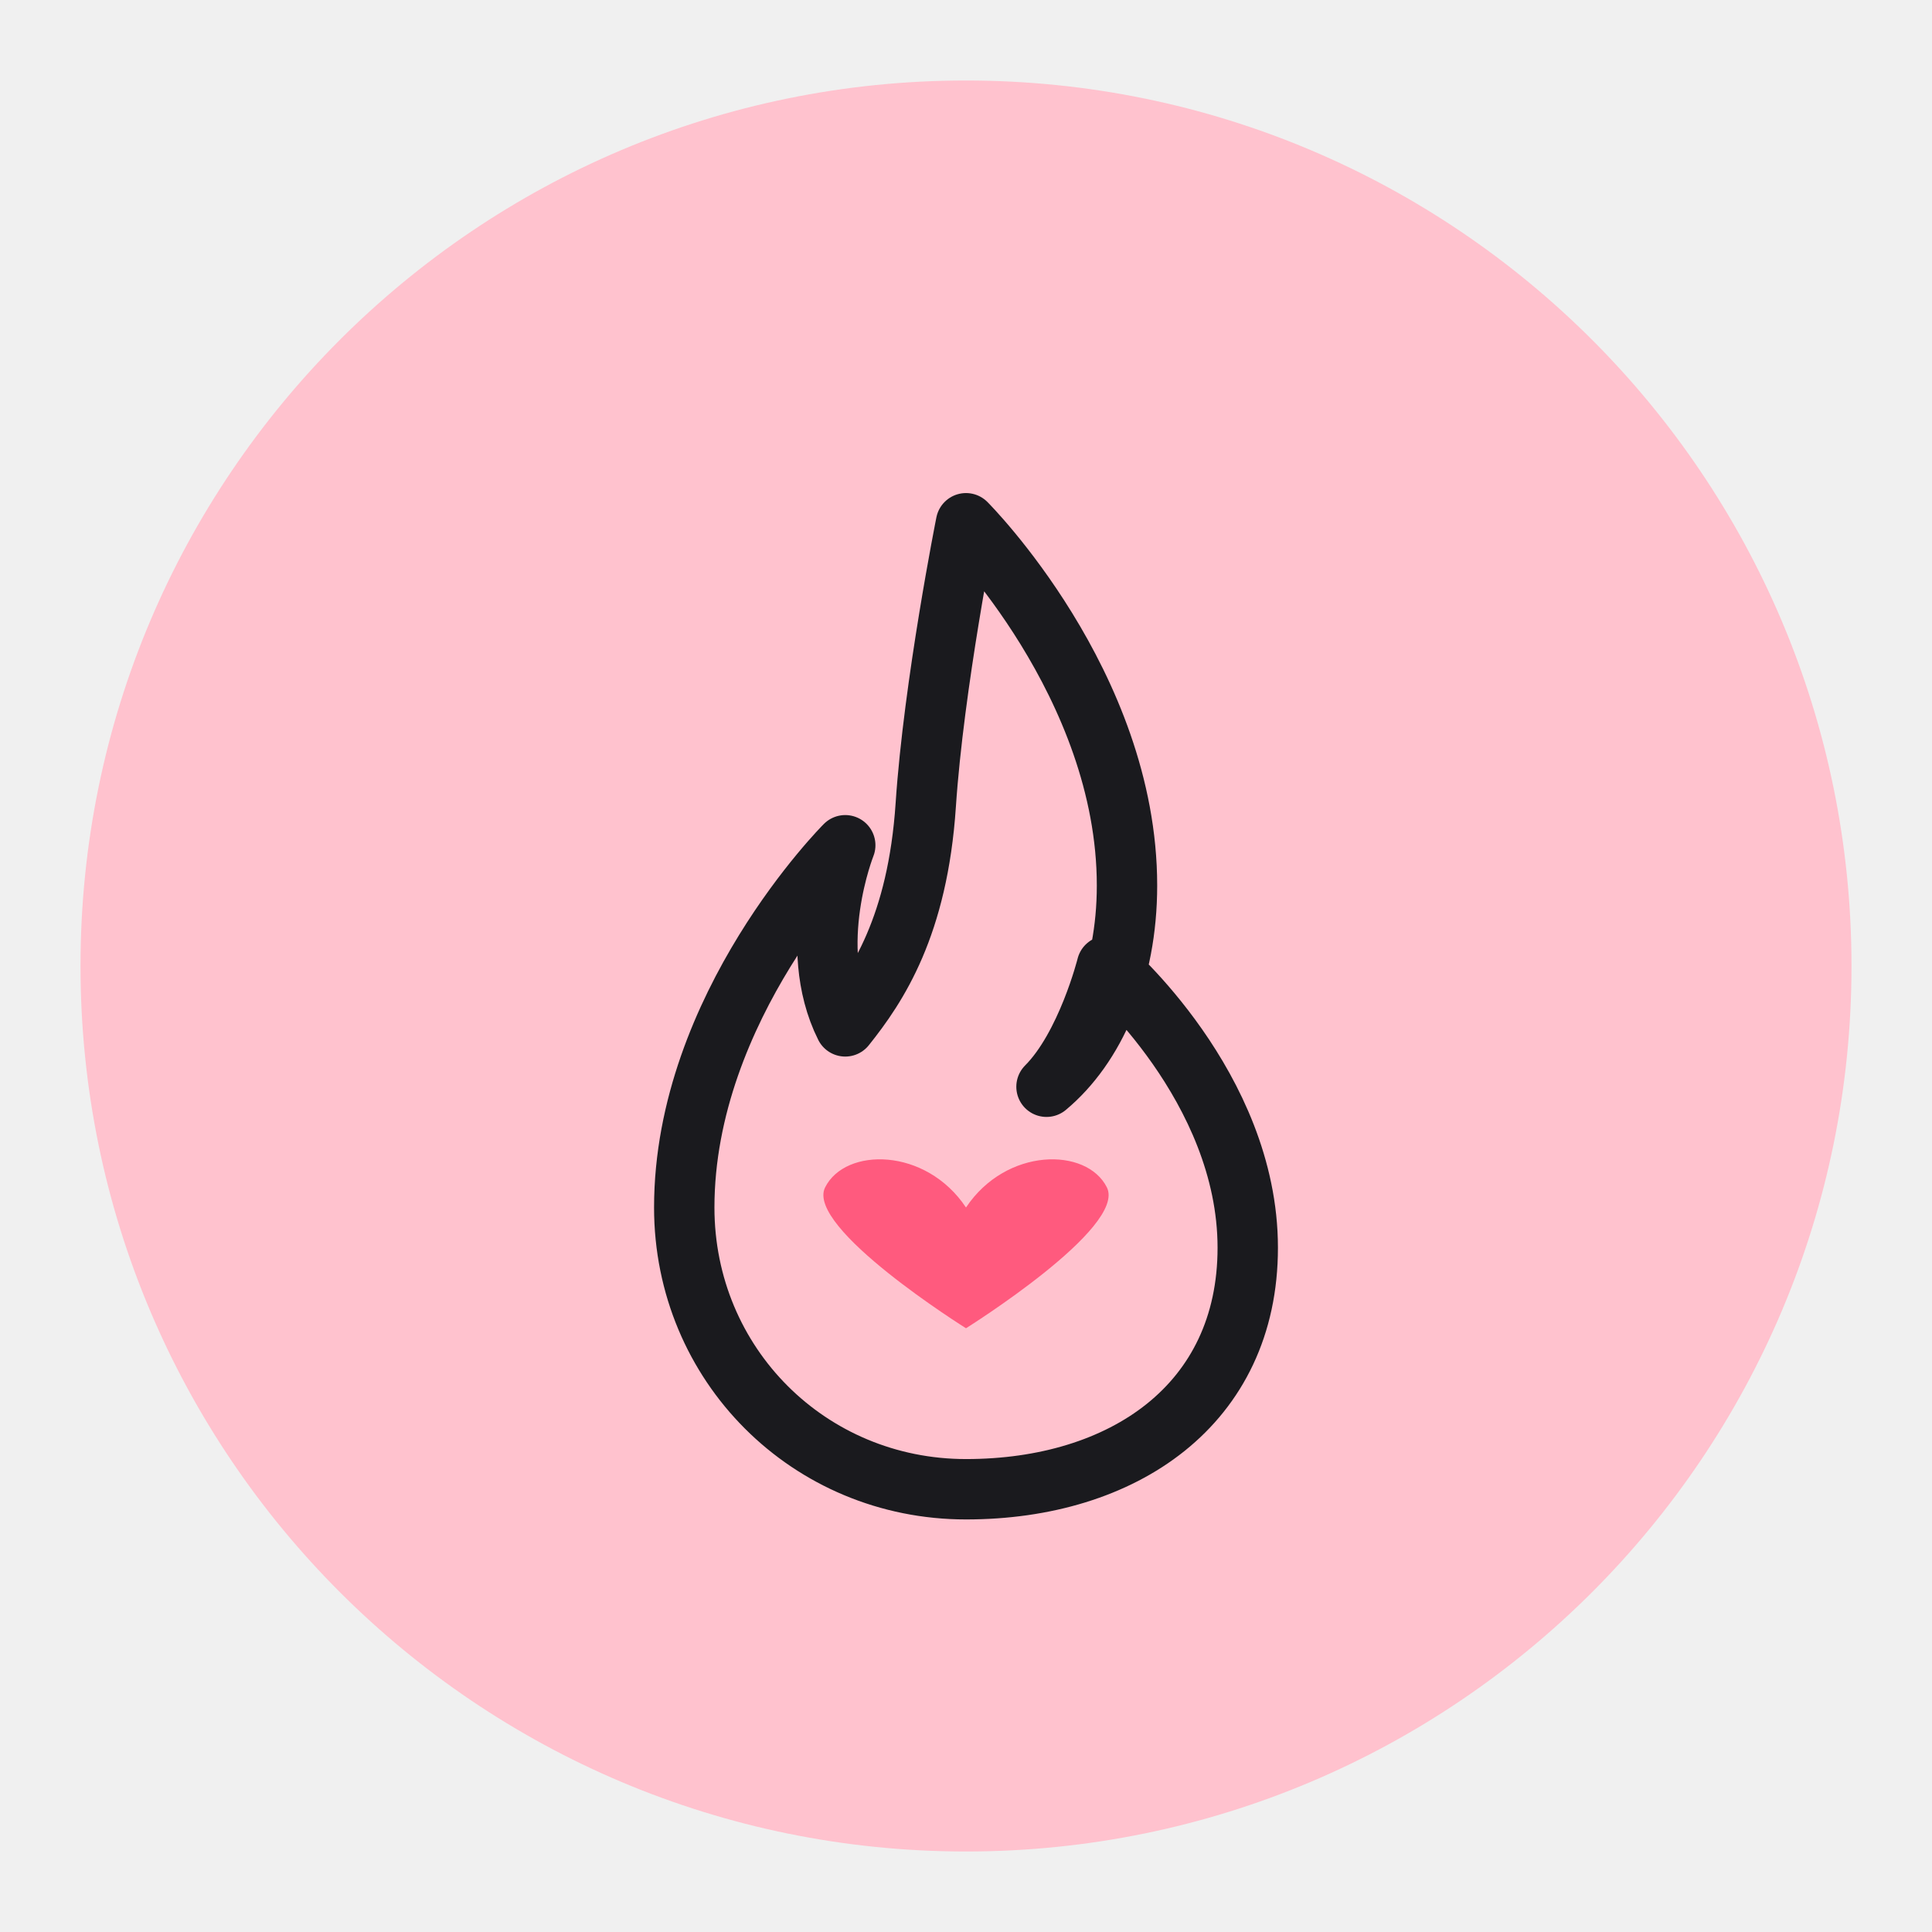
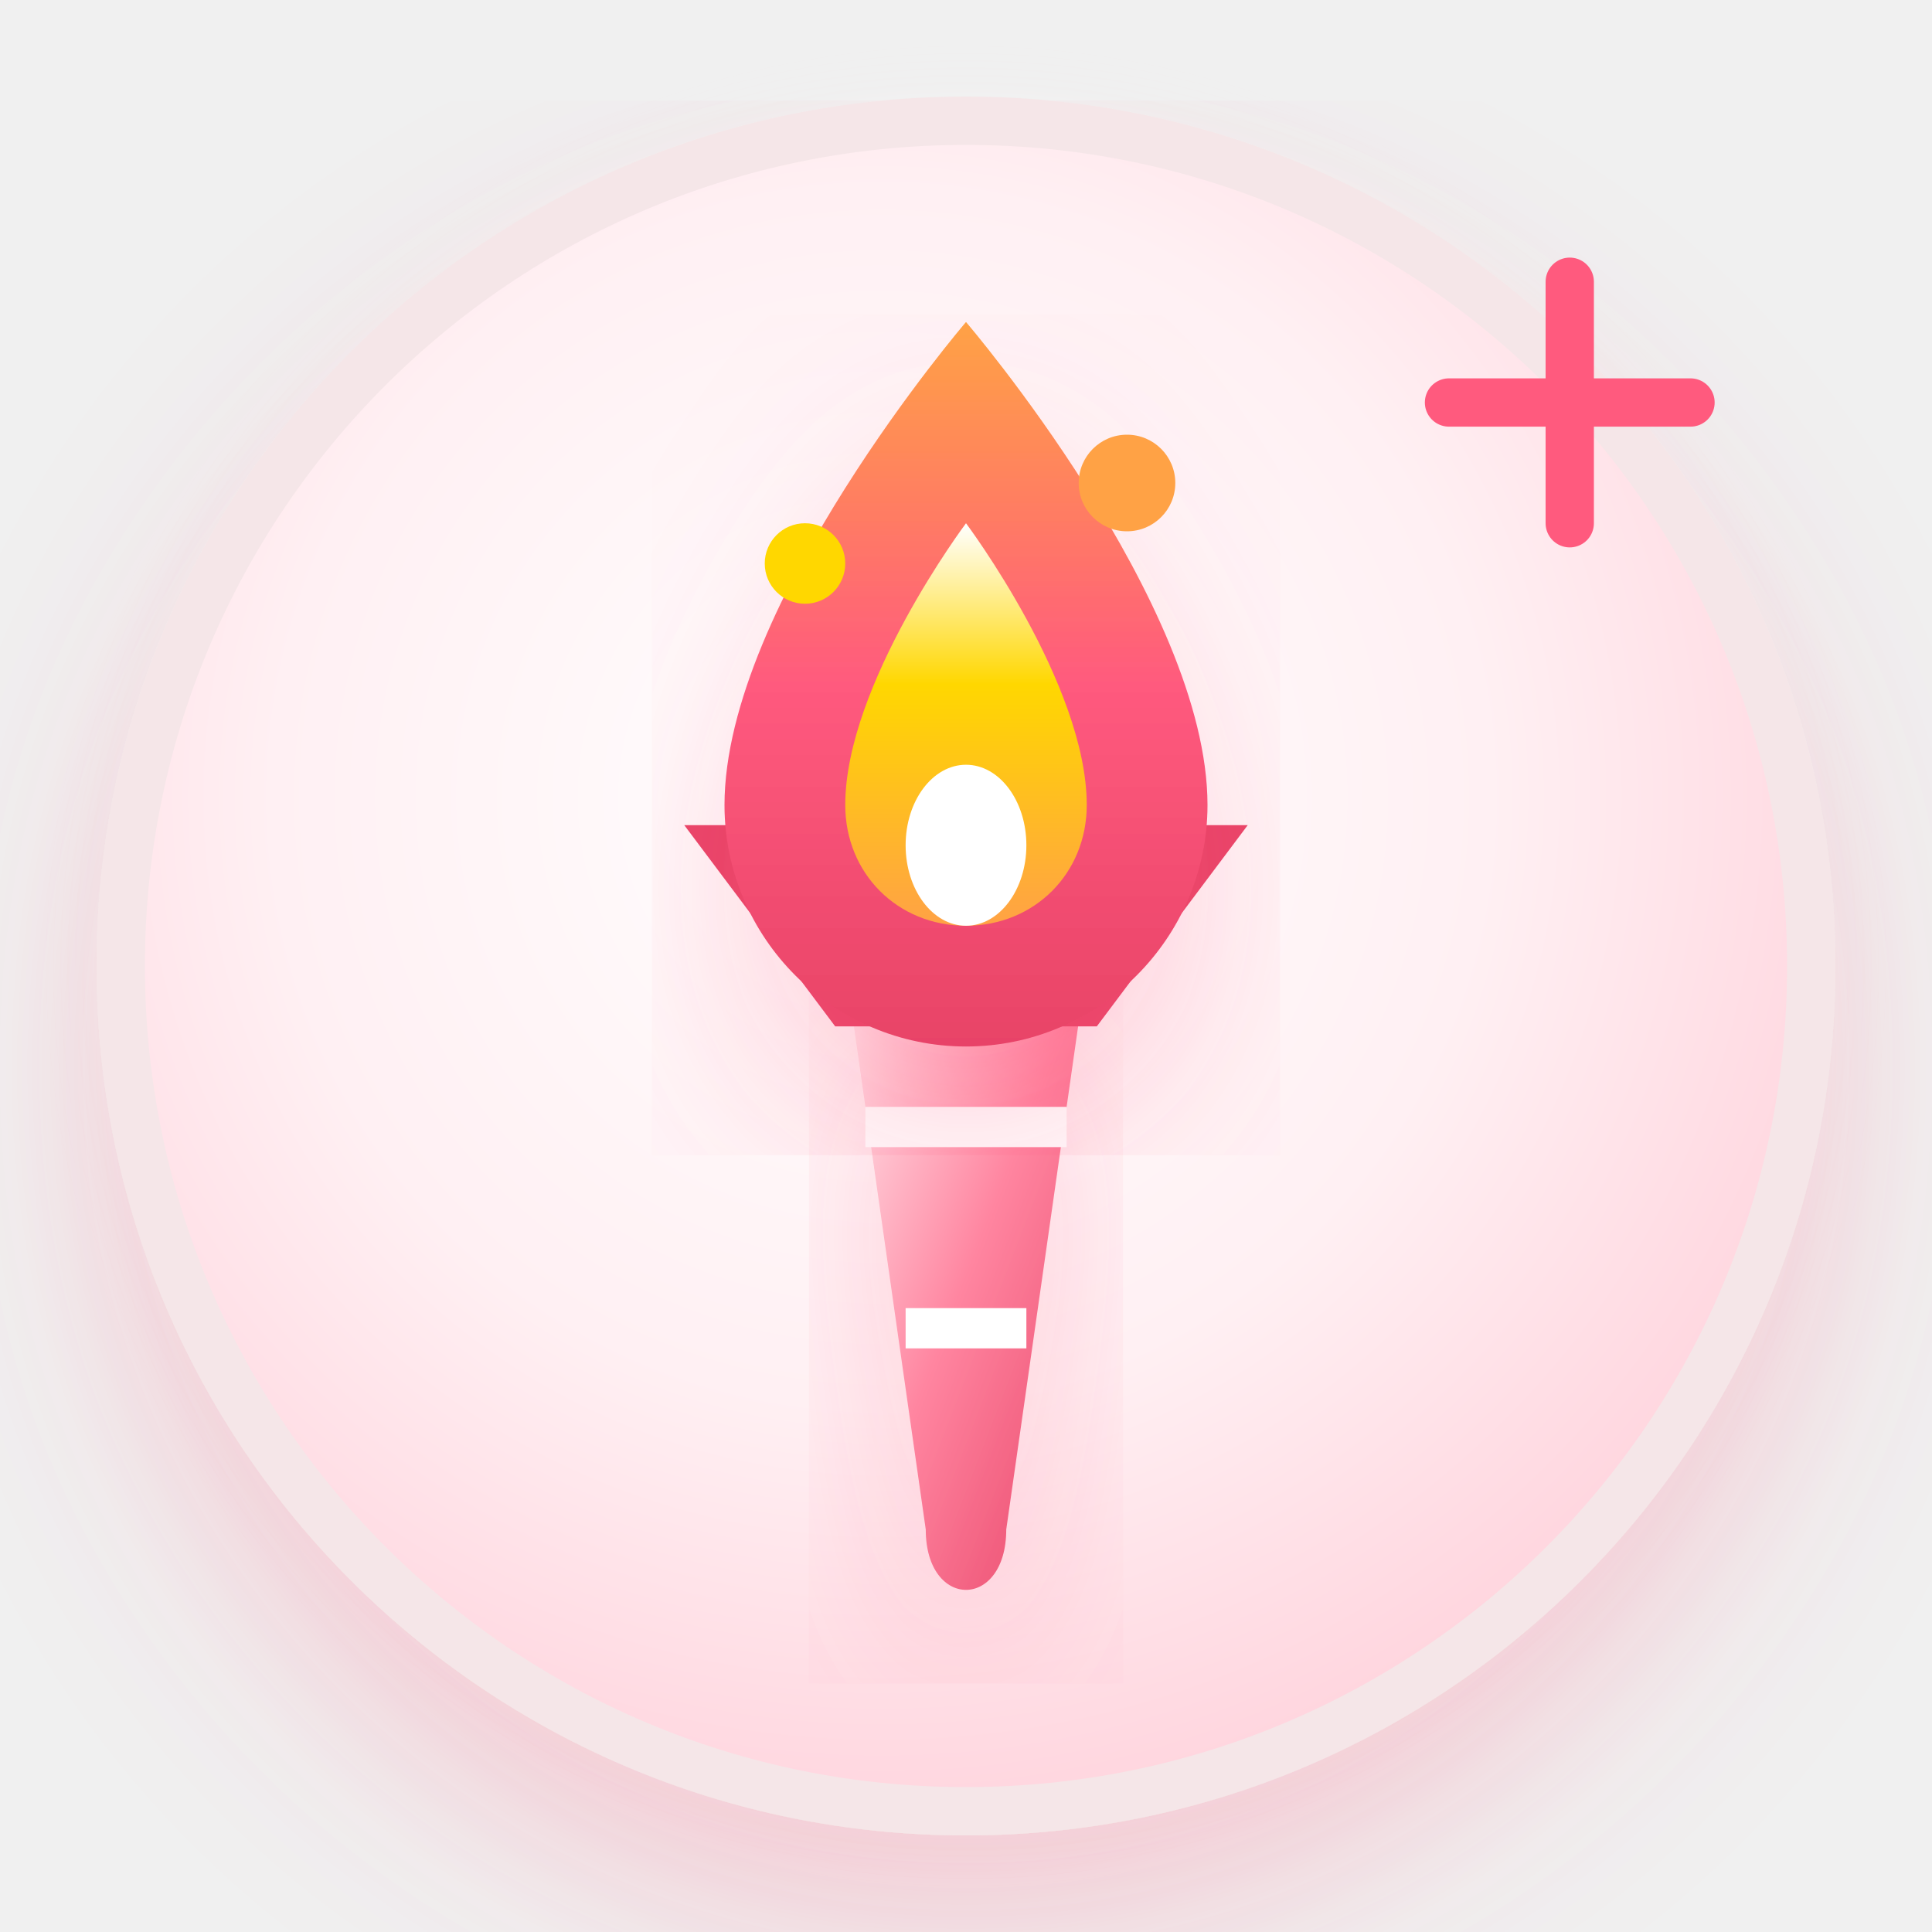
<svg xmlns="http://www.w3.org/2000/svg" width="48" height="48" viewBox="0 0 48 48" fill="none">
-   <circle cx="24" cy="24" r="22" fill="#FFC2CE" />
-   <path d="M24 13C24 13 28 17 28 22C28 24.2 27.2 26 26 27C27 26 27.5 24 27.5 24C27.5 24 31 27 31 31C31 34.9 27.9 37 24 37C20.1 37 17 33.9 17 30C17 25 21 21 21 21C21 21 20 23.5 21 25.5C21.8 24.5 22.8 23 23 20C23.2 17 24 13 24 13Z" stroke="#1A1A1E" stroke-width="1.5" stroke-linecap="round" stroke-linejoin="round" />
-   <path d="M24 30C23 28.5 21 28.5 20.5 29.5C20 30.5 24 33 24 33C24 33 28 30.5 27.5 29.5C27 28.5 25 28.5 24 30Z" fill="#FF5A7E" />
+   <defs>
+     <radialGradient id="dare-bg" cx="50%" cy="50%" r="50%">
+       <stop offset="0%" stop-color="#FF5A7E" stop-opacity="0.35" />
+       <stop offset="65%" stop-color="#FFC2CE" stop-opacity="0.18" />
+       <stop offset="100%" stop-color="#FFFBFC" stop-opacity="0" />
+     </radialGradient>
+     <radialGradient id="dare-disc" cx="45%" cy="40%" r="60%">
+       <stop offset="0%" stop-color="#FFFFFF" />
+       <stop offset="60%" stop-color="#FFF0F3" />
+       <stop offset="100%" stop-color="#FFD6DF" />
+     </radialGradient>
+     <linearGradient id="dare-handle" x1="0%" y1="0%" x2="100%" y2="100%">
+       <stop offset="0%" stop-color="#FFF0F3" />
+       <stop offset="50%" stop-color="#FF85A0" />
+       <stop offset="100%" stop-color="#E84367" />
+     </linearGradient>
+     <linearGradient id="dare-flame-out" x1="0%" y1="100%" x2="0%" y2="0%">
+       <stop offset="0%" stop-color="#E84367" />
+       <stop offset="50%" stop-color="#FF5A7E" />
+       <stop offset="100%" stop-color="#FFA245" />
+     </linearGradient>
+     <linearGradient id="dare-flame-in" x1="0%" y1="100%" x2="0%" y2="0%">
+       <stop offset="0%" stop-color="#FFA245" />
+       <stop offset="60%" stop-color="#FFD700" />
+       <stop offset="100%" stop-color="#FFFFFF" />
+     </linearGradient>
+     <filter id="dare-shadow" x="-15%" y="-15%" width="130%" height="130%">
+       <feDropShadow dx="0" dy="2.5" stdDeviation="2.5" flood-color="#FF5A7E" flood-opacity="0.25" />
+     </filter>
+   </defs>
+   <style>
+     .dare-aura {
+       transform-origin: 24px 24px;
+       animation: dare-pulse 3.2s ease-in-out infinite;
+     }
+     .dare-torch-group {
+       transform-origin: 24px 34px;
+       animation: dare-tilt 3.5s ease-in-out infinite;
+     }
+     .dare-flame-anim {
+       transform-origin: 24px 18px;
+       animation: dare-flicker 1.6s ease-in-out infinite alternate;
+     }
+     .dare-spark-1 {
+       animation: dare-rise 2s ease-in-out infinite;
+     }
+     .dare-spark-2 {
+       animation: dare-rise 2.4s ease-in-out infinite 0.7s;
+     }
+     .dare-star {
+       transform-origin: 39px 10px;
+       animation: dare-twinkle 2.6s ease-in-out infinite;
+     }
+ 
+     @keyframes dare-pulse {
+       0%, 100% { opacity: 0.5; transform: scale(0.96); }
+       50% { opacity: 0.95; transform: scale(1.05); }
+     }
+     @keyframes dare-tilt {
+       0%, 100% { transform: rotate(0deg); }
+       50% { transform: rotate(2deg) translateY(-1px); }
+     }
+     @keyframes dare-flicker {
+       0% { transform: scale(0.95) rotate(-2deg); }
+       100% { transform: scale(1.08, 1.04) rotate(2deg); filter: drop-shadow(0 0 6px rgba(255,90,126,0.9)); }
+     }
+     @keyframes dare-rise {
+       0% { opacity: 0; transform: translateY(0px) scale(0.6); }
+       40% { opacity: 1; }
+       100% { opacity: 0; transform: translateY(-12px) scale(1.2); }
+     }
+     @keyframes dare-twinkle {
+       0%, 100% { opacity: 0.2; transform: scale(0.6) rotate(0deg); }
+       50% { opacity: 1; transform: scale(1.2) rotate(45deg); }
+     }
+   </style>
+   <circle class="dare-aura" cx="24" cy="24" r="23" fill="url(#dare-bg)" />
+   <circle cx="24" cy="24" r="21" fill="url(#dare-disc)" stroke="#F5E6E8" stroke-width="1.2" filter="url(#dare-shadow)" />
+   <g class="dare-torch-group">
+     <path d="M21 24H27L25 38C25 39 24.5 39.5 24 39.5C23.5 39.5 23 39 23 38L21 24Z" fill="url(#dare-handle)" filter="url(#dare-shadow)" />
+     <line x1="21.5" y1="28" x2="26.5" y2="28" stroke="#FFFFFF" stroke-width="1" />
+     <line x1="22.5" y1="33" x2="25.5" y2="33" stroke="#FFFFFF" stroke-width="1" />
+     <path d="M18 21H30L27 25H21L18 21Z" fill="#FFA245" stroke="#E84367" stroke-width="1" />
+     <g class="dare-flame-anim">
+       <path d="M24 8C24 8 18 15 18 20C18 23.3 20.7 26 24 26C27.3 26 30 23.3 30 20C30 15 24 8 24 8Z" fill="url(#dare-flame-out)" filter="url(#dare-shadow)" />
+       <path d="M24 13C24 13 21 17 21 20C21 21.7 22.3 23 24 23C25.7 23 27 21.7 27 20C27 17 24 13 24 13Z" fill="url(#dare-flame-in)" />
+       <ellipse cx="24" cy="21" rx="1.5" ry="2" fill="#FFFFFF" />
+     </g>
+     <circle class="dare-spark-1" cx="20" cy="14" r="1" fill="#FFD700" />
+     <circle class="dare-spark-2" cx="28" cy="12" r="1.2" fill="#FFA245" />
+   </g>
+   <path class="dare-star" d="M39 7V13M36 10H42" stroke="#FF5A7E" stroke-width="1.2" stroke-linecap="round" />
</svg>
